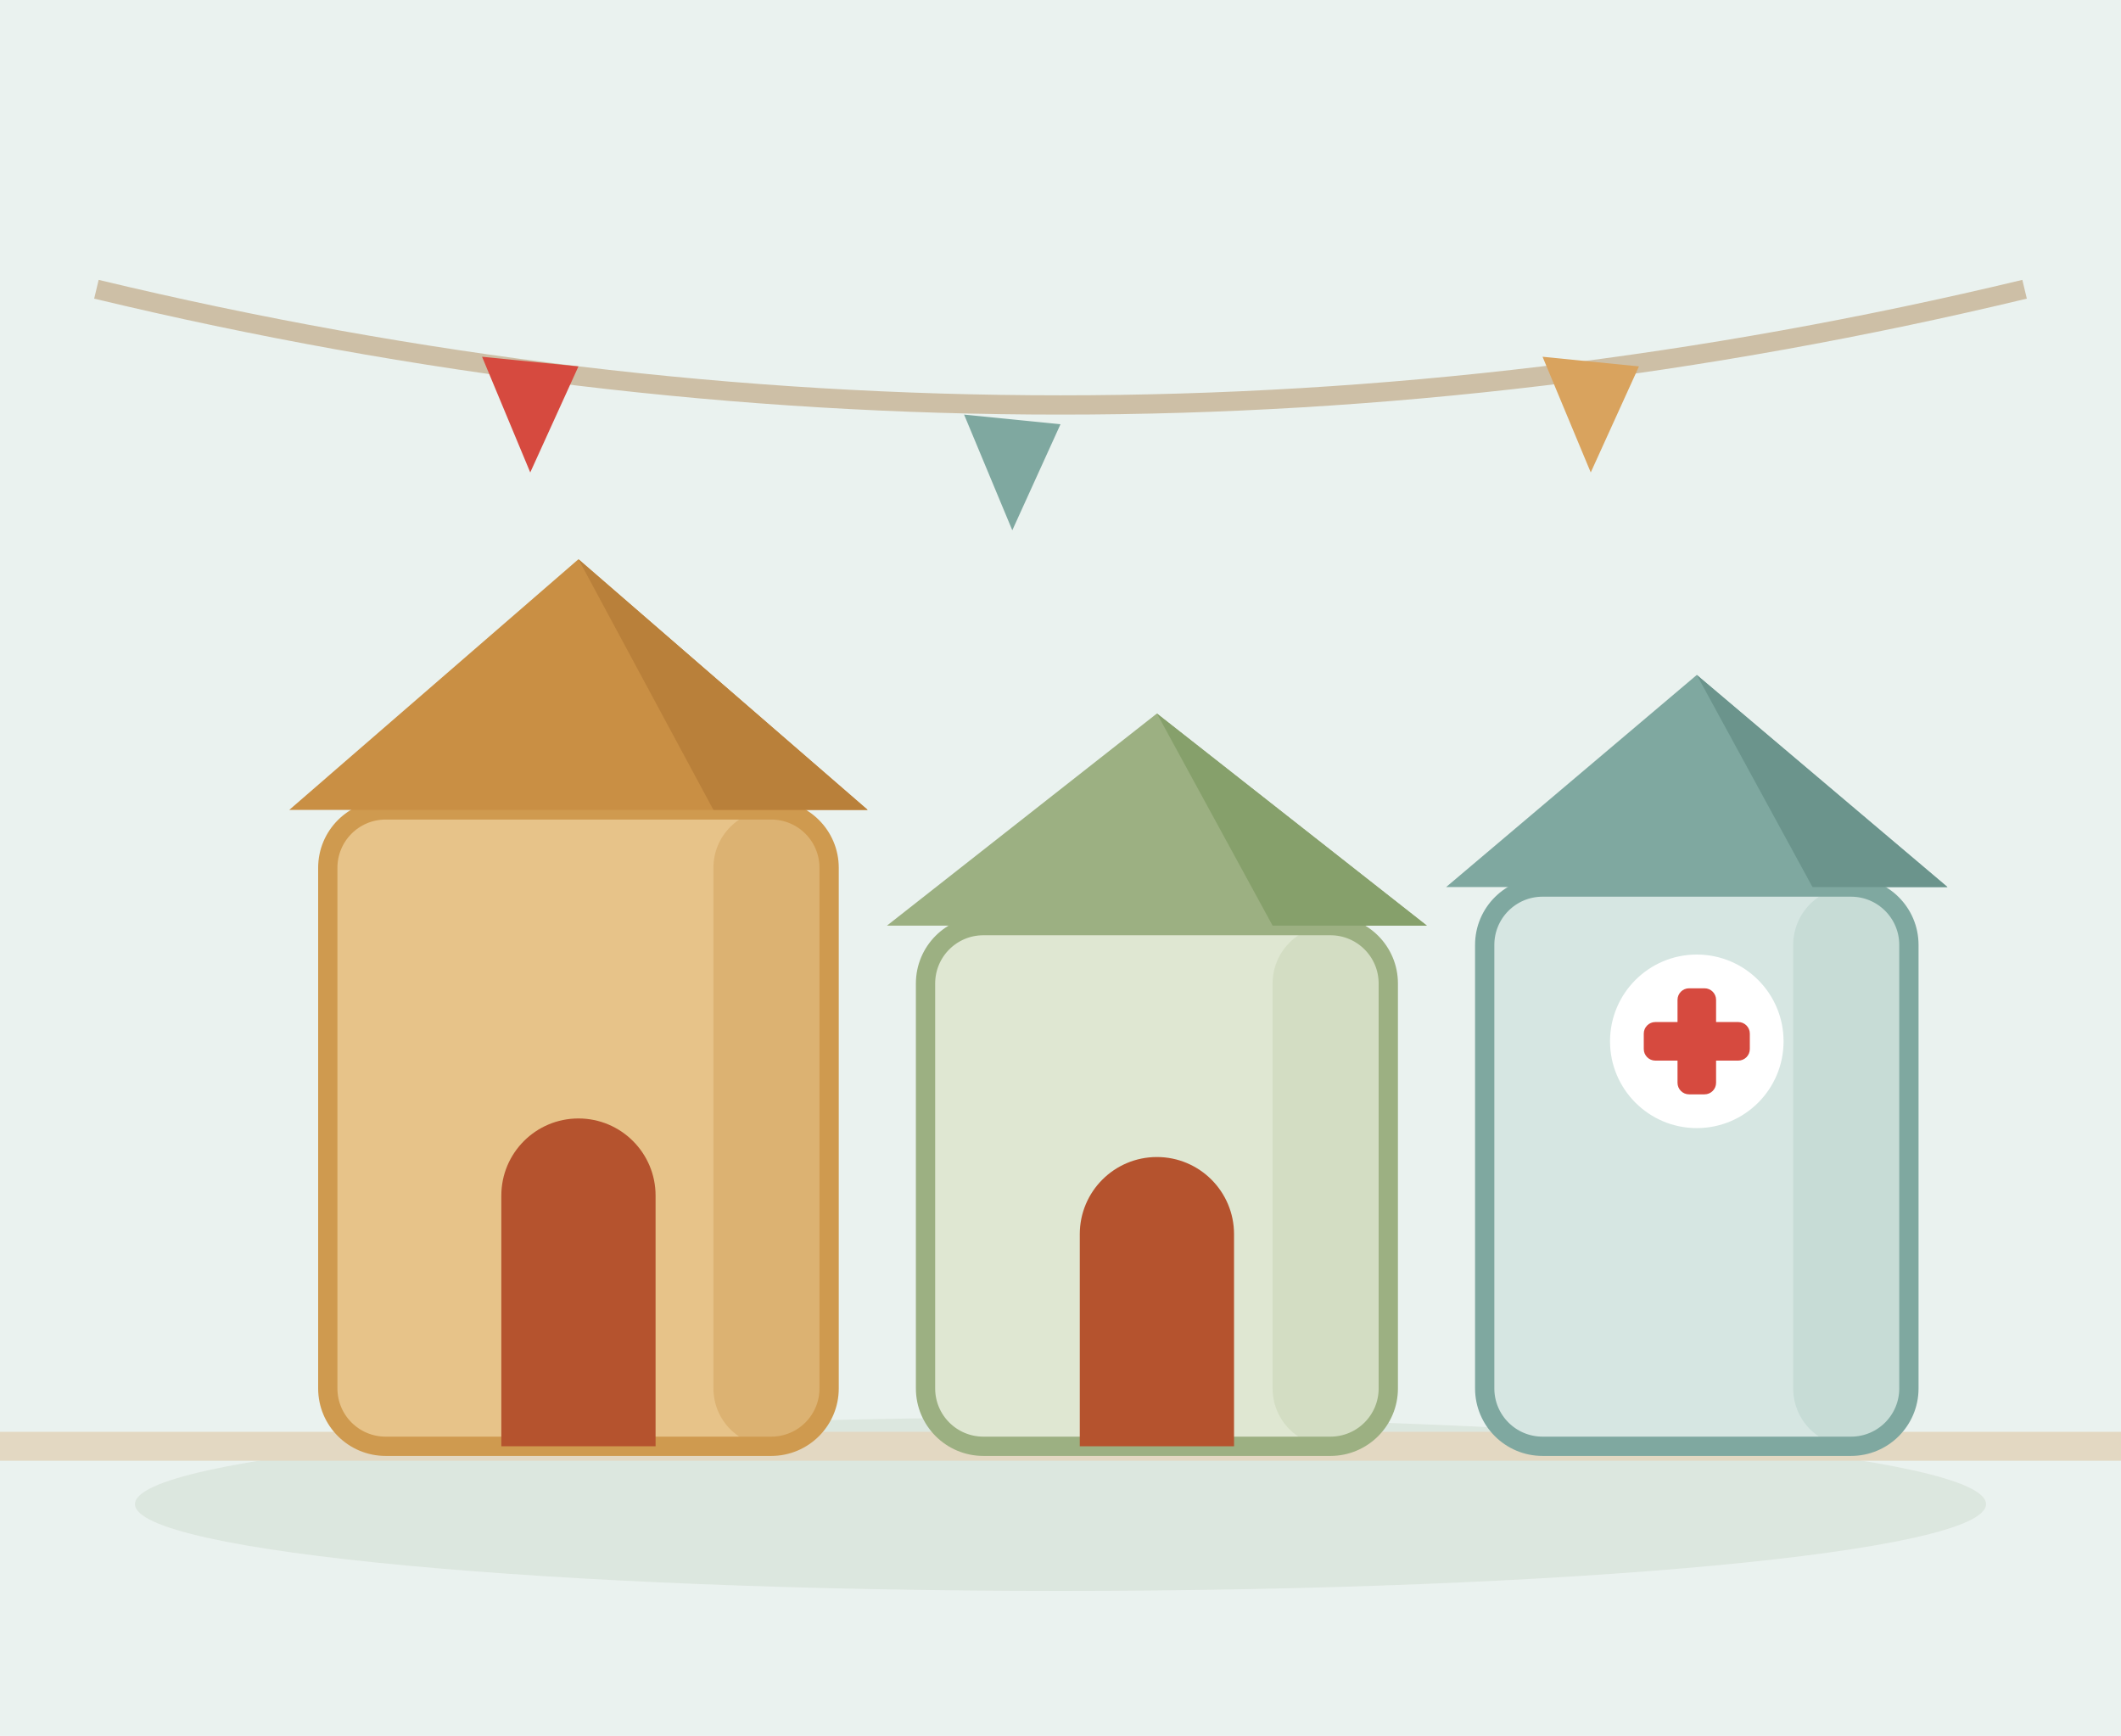
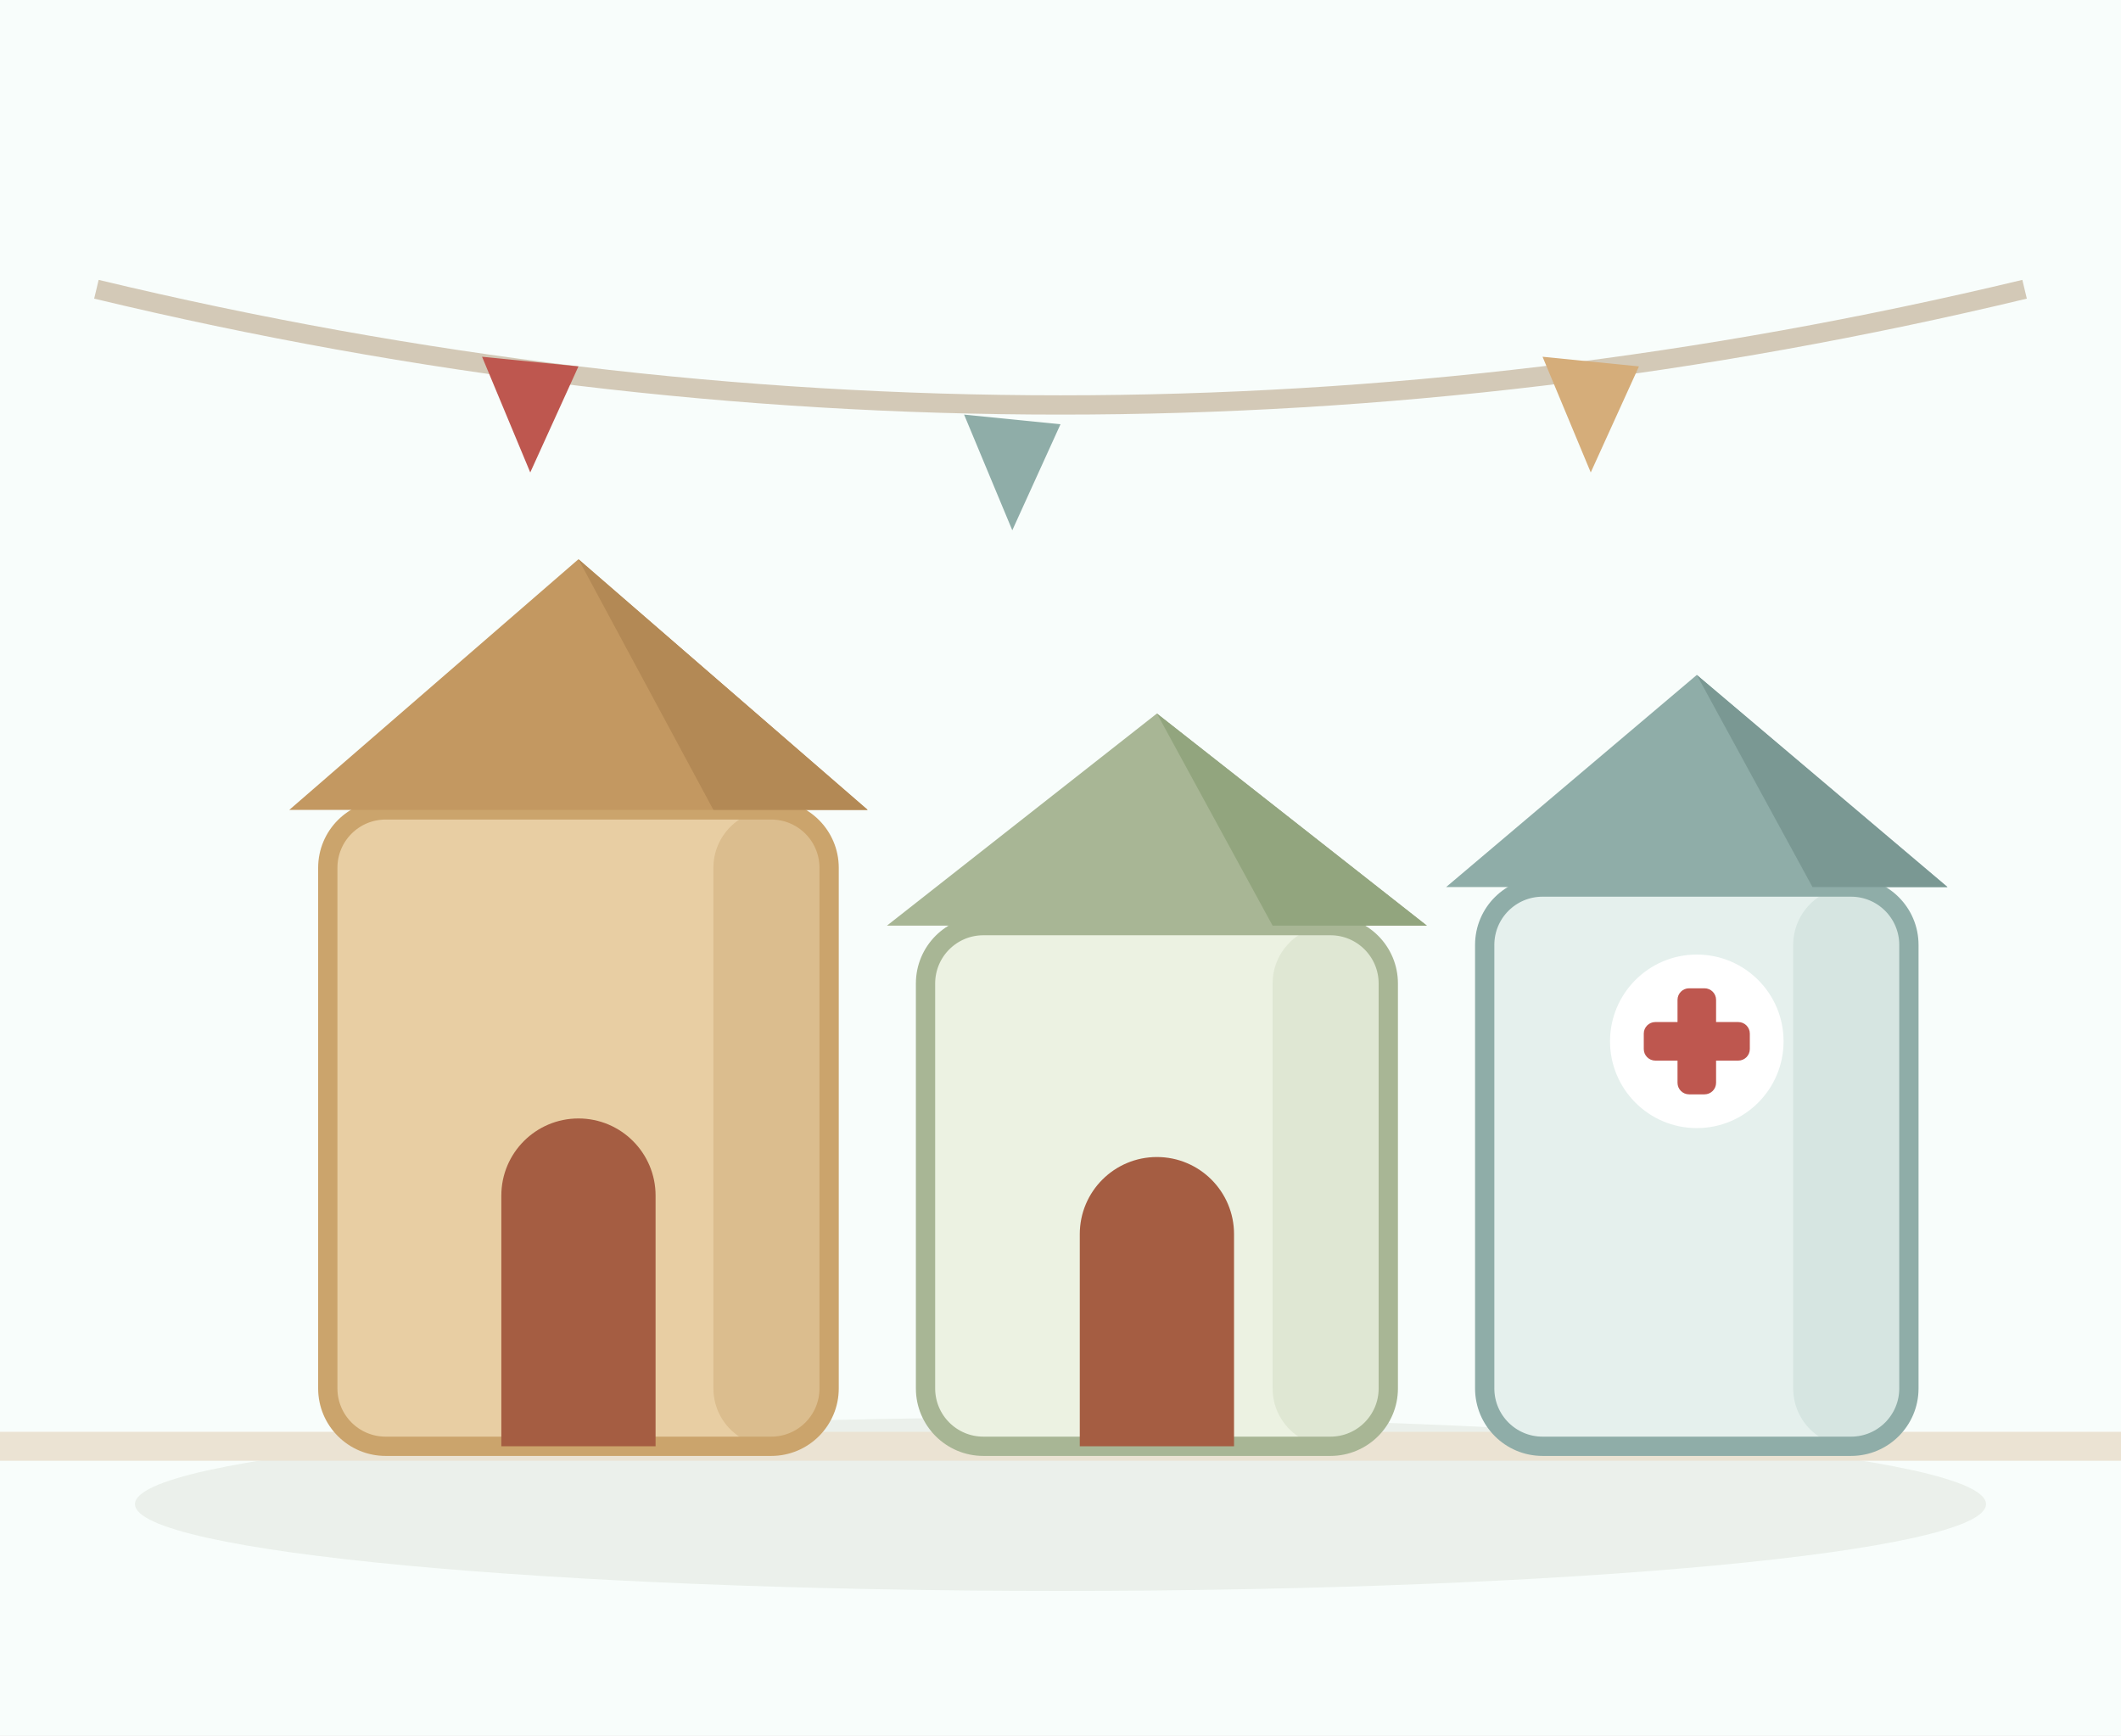
<svg xmlns="http://www.w3.org/2000/svg" viewBox="0 0 220 180" role="img" aria-label="Illustrated little town shops decorated with bunting for a party.">
-   <rect width="220" height="180" fill="#eaf2ef" />
-   <ellipse cx="110" cy="156" rx="96" ry="9" fill="#7a8f63" opacity="0.12" />
-   <path d="M0 150 H220" stroke="#e3d8c2" stroke-width="3" />
-   <path d="M10 30 Q110 54 210 30" fill="none" stroke="#cdbfa6" stroke-width="2" />
-   <path d="M50 37 l10 1 l-5 11 Z" fill="#D64A3F" />
-   <path d="M100 43 l10 1 l-5 11 Z" fill="#7FA8A0" />
-   <path d="M160 37 l10 1 l-5 11 Z" fill="#D9A35E" />
-   <rect x="34" y="84" width="52" height="66" rx="6" fill="#e7c389" />
-   <rect x="74" y="84" width="12" height="66" rx="6" fill="#d3a45f" opacity="0.55" />
-   <rect x="34" y="84" width="52" height="66" rx="6" fill="none" stroke="#cf9a4f" stroke-width="2" />
-   <polygon points="30,84 60,58 90,84" fill="#c98f44" />
-   <polygon points="60,58 90,84 74,84" fill="#b9803a" />
-   <path d="M52 150 v-26 a8 8 0 0 1 16 0 v26 Z" fill="#B5532E" />
-   <rect x="96" y="96" width="48" height="54" rx="6" fill="#dfe7d2" />
-   <rect x="132" y="96" width="12" height="54" rx="6" fill="#cbd7b9" opacity="0.6" />
-   <rect x="96" y="96" width="48" height="54" rx="6" fill="none" stroke="#9CB082" stroke-width="2" />
-   <polygon points="92,96 120,74 148,96" fill="#9CB082" />
-   <polygon points="120,74 148,96 132,96" fill="#86a06b" />
-   <path d="M112 150 v-22 a8 8 0 0 1 16 0 v22 Z" fill="#B5532E" />
-   <rect x="154" y="92" width="44" height="58" rx="6" fill="#d6e6e2" />
-   <rect x="186" y="92" width="12" height="58" rx="6" fill="#bcd5cf" opacity="0.6" />
-   <rect x="154" y="92" width="44" height="58" rx="6" fill="none" stroke="#7FA8A0" stroke-width="2" />
-   <polygon points="150,92 176,70 202,92" fill="#7FA8A0" />
-   <polygon points="176,70 202,92 188,92" fill="#6b948c" />
-   <circle cx="176" cy="108" r="9" fill="#fff" />
-   <g transform="translate(176,108)" fill="#D64A3F">
+   <rect width="220" height="180" fill="#f8fdfb" />
+   <ellipse cx="110" cy="156" rx="96" ry="9" fill="#849473" opacity="0.12" />
+   <path d="M0 150 H220" stroke="#ebe3d3" stroke-width="3" />
+   <path d="M10 30 Q110 54 210 30" fill="none" stroke="#d3c9b7" stroke-width="2" />
+   <path d="M50 37 l10 1 l-5 11 Z" fill="#be574f" />
+   <path d="M100 43 l10 1 l-5 11 Z" fill="#8fada8" />
+   <path d="M160 37 l10 1 l-5 11 Z" fill="#d5ad7a" />
+   <rect x="34" y="84" width="52" height="66" rx="6" fill="#e8cea3" />
+   <rect x="74" y="84" width="12" height="66" rx="6" fill="#d0ae7b" opacity="0.55" />
+   <rect x="34" y="84" width="52" height="66" rx="6" fill="none" stroke="#cba46c" stroke-width="2" />
+   <polygon points="30,84 60,58 90,84" fill="#c39861" />
+   <polygon points="60,58 90,84 74,84" fill="#b38955" />
+   <path d="M52 150 v-26 a8 8 0 0 1 16 0 v26 Z" fill="#a55d42" />
+   <rect x="96" y="96" width="48" height="54" rx="6" fill="#ecf2e2" />
+   <rect x="132" y="96" width="12" height="54" rx="6" fill="#d7e0ca" opacity="0.6" />
+   <rect x="96" y="96" width="48" height="54" rx="6" fill="none" stroke="#a8b695" stroke-width="2" />
+   <polygon points="92,96 120,74 148,96" fill="#a8b695" />
+   <polygon points="120,74 148,96 132,96" fill="#92a57e" />
+   <path d="M112 150 v-22 a8 8 0 0 1 16 0 v22 Z" fill="#a55d42" />
+   <rect x="154" y="92" width="44" height="58" rx="6" fill="#e5f0ed" />
+   <rect x="186" y="92" width="12" height="58" rx="6" fill="#cbded9" opacity="0.6" />
+   <rect x="154" y="92" width="44" height="58" rx="6" fill="none" stroke="#8fada8" stroke-width="2" />
+   <polygon points="150,92 176,70 202,92" fill="#8fada8" />
+   <polygon points="176,70 202,92 188,92" fill="#7a9893" />
+   <circle cx="176" cy="108" r="9" fill="#ffffff" />
+   <g transform="translate(176,108)" fill="#be574f">
    <rect x="-2" y="-5.5" width="4" height="11" rx="1.2" />
    <rect x="-5.5" y="-2" width="11" height="4" rx="1.2" />
  </g>
</svg>
